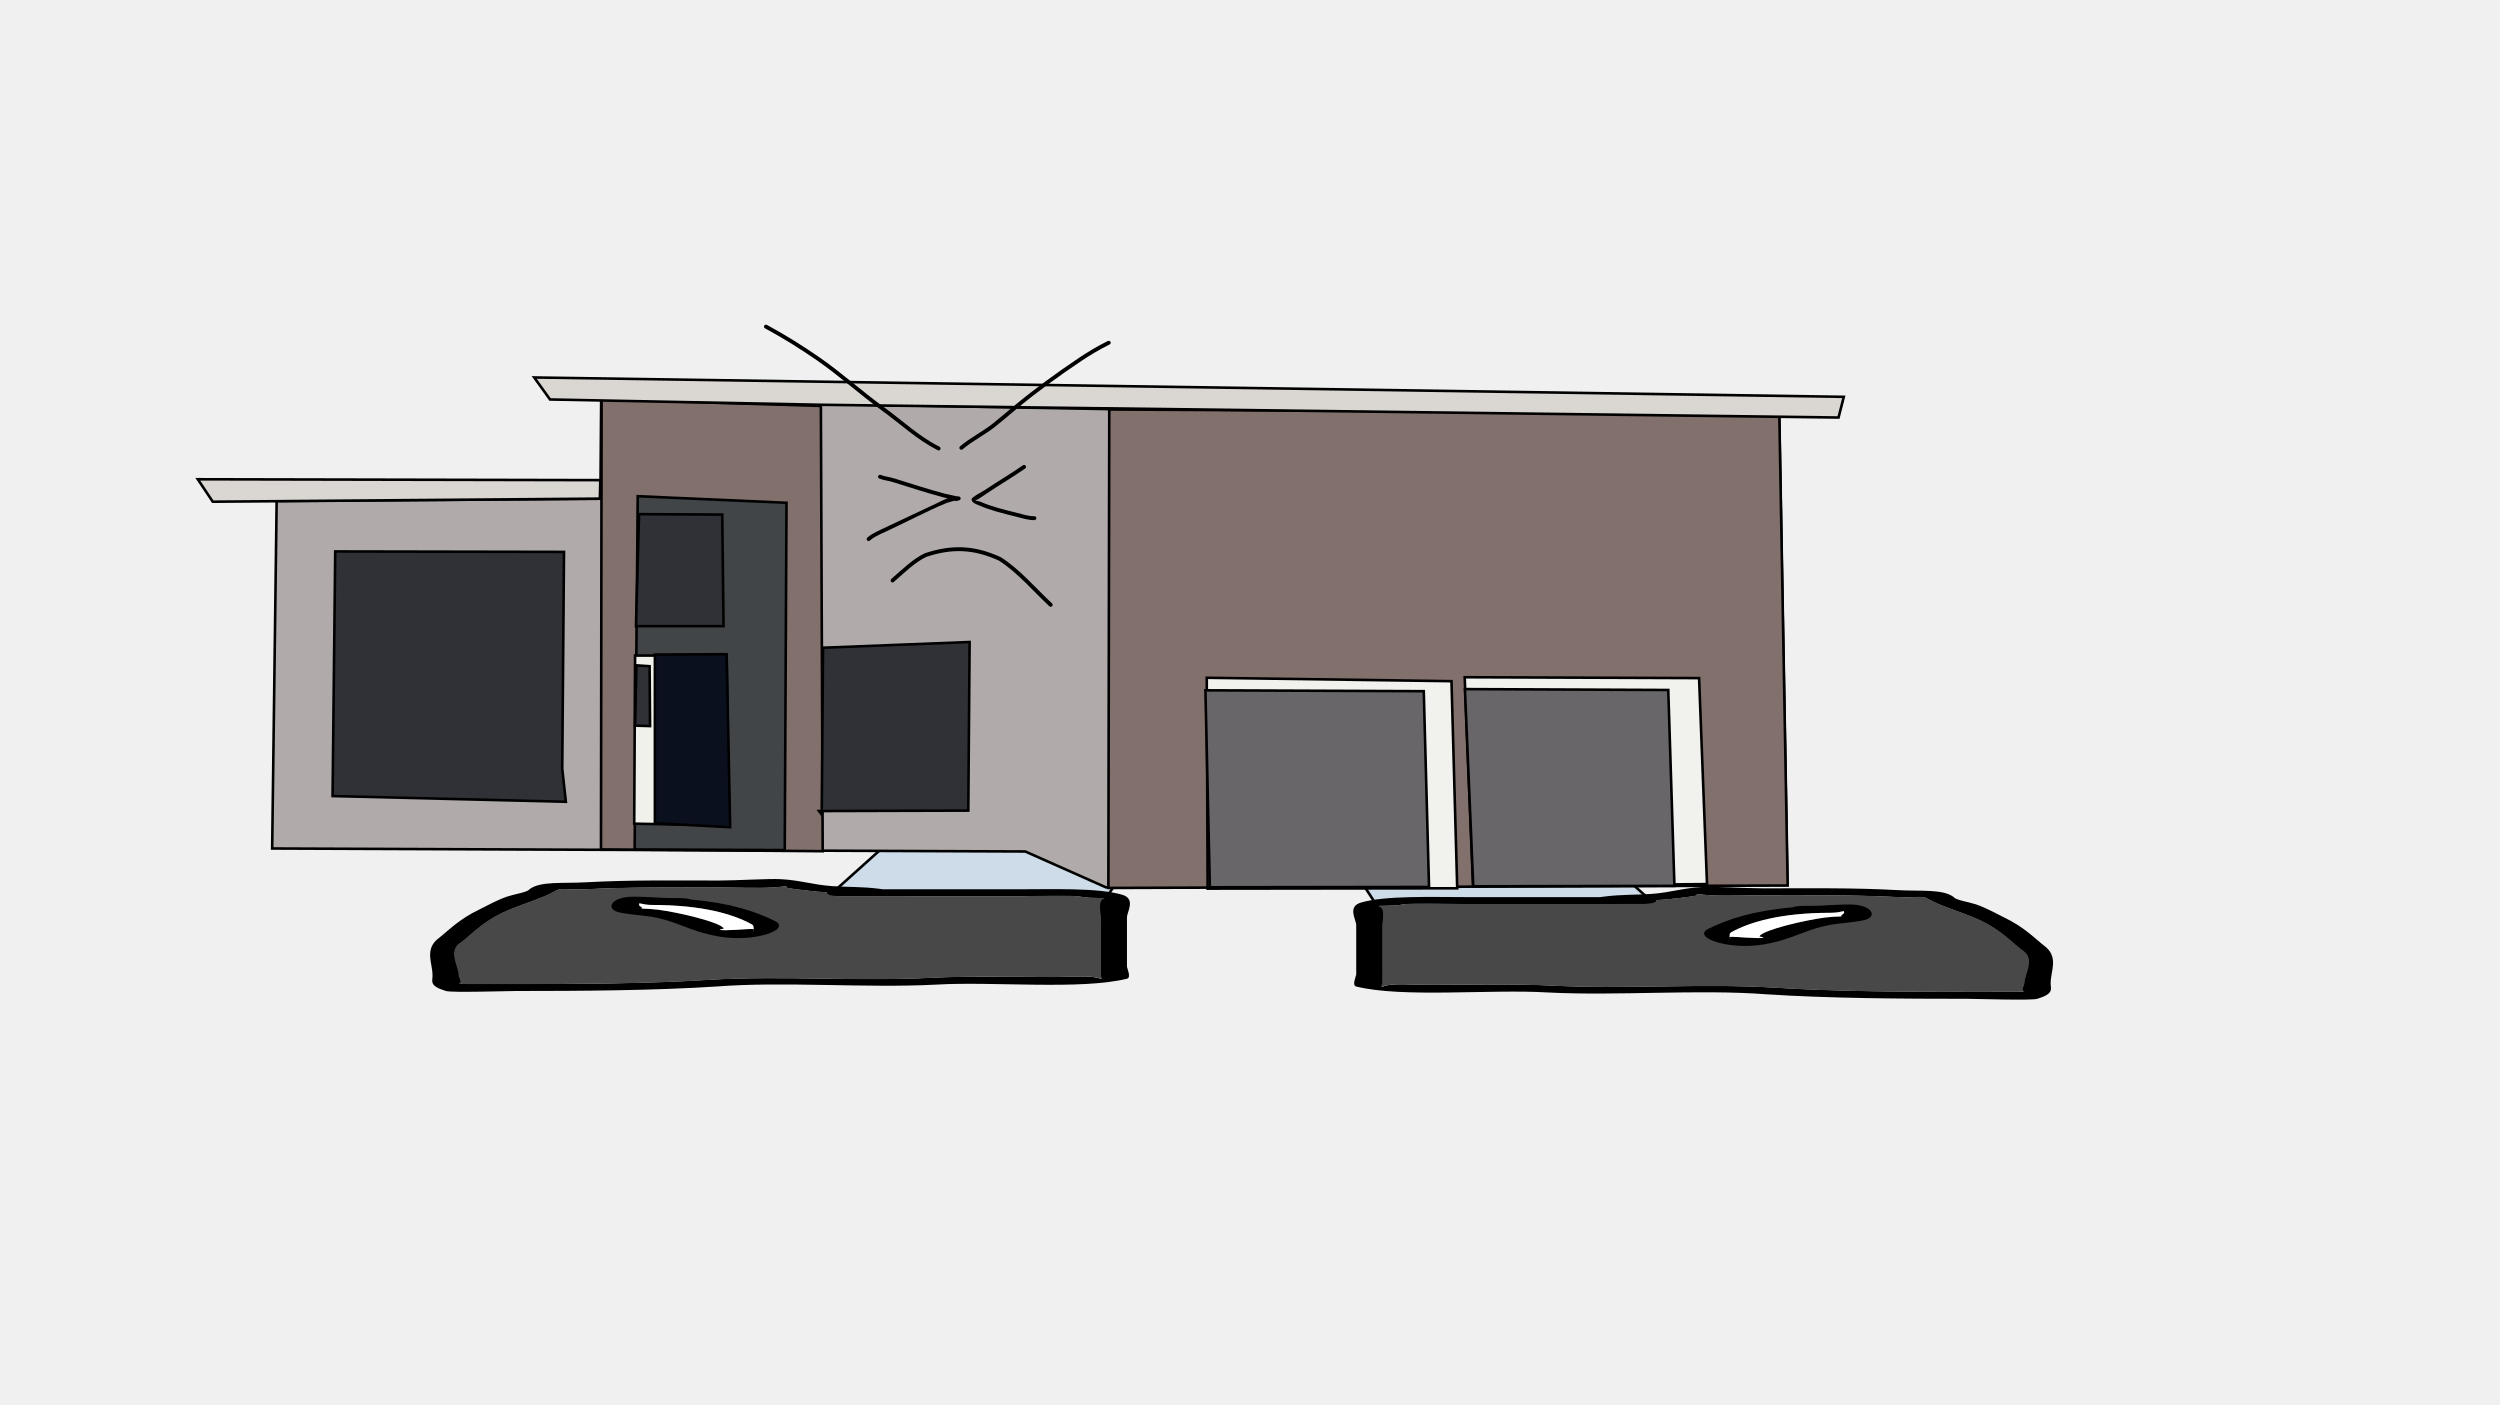
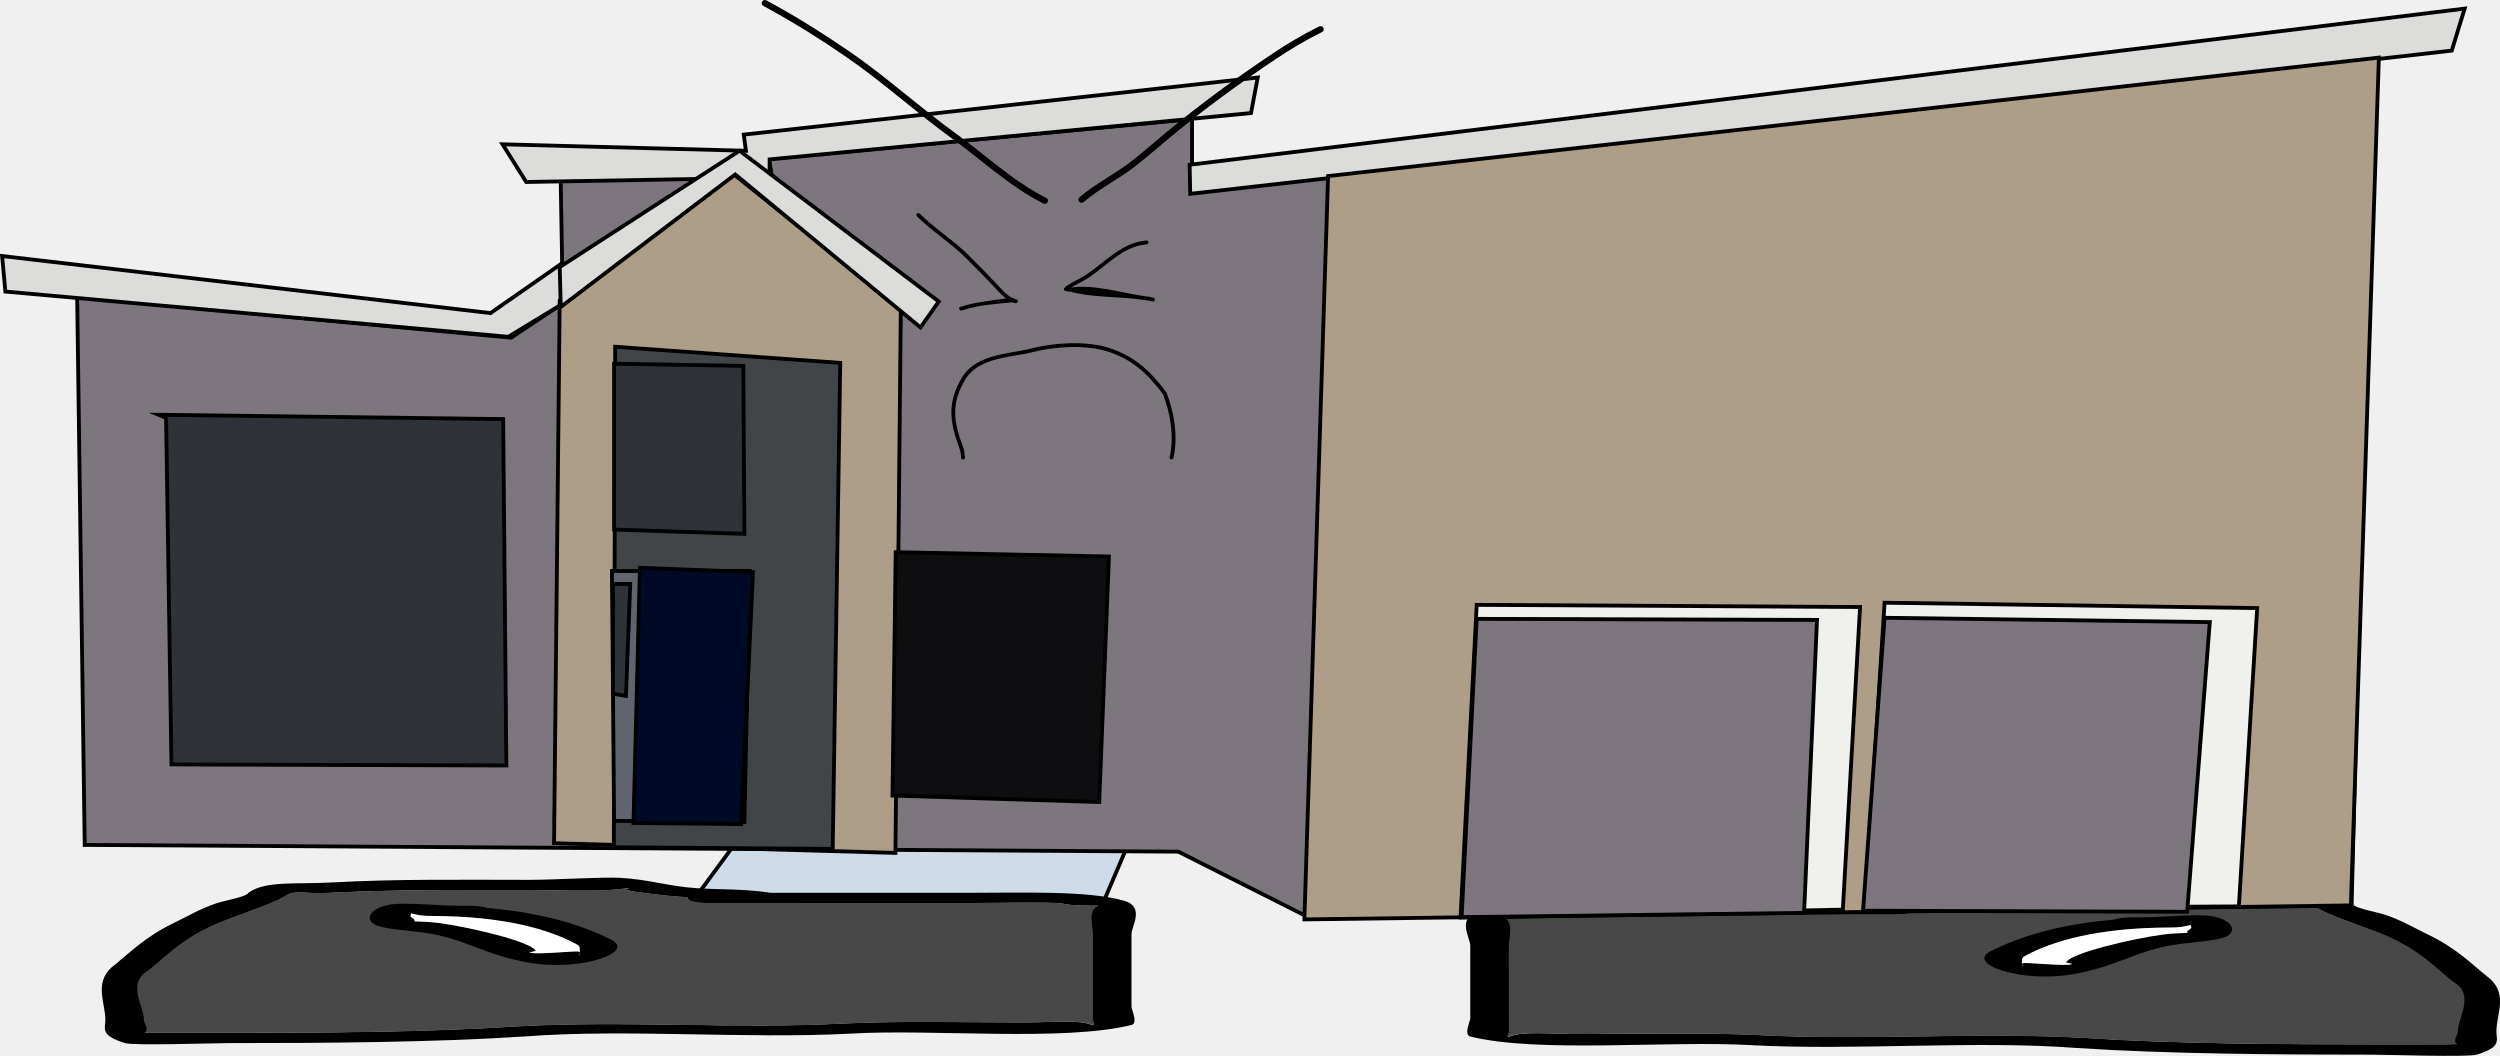
- <svg xmlns="http://www.w3.org/2000/svg" version="1.1" width="959.459" height="539.039" viewBox="0,0,959.459,539.039">
-   <g transform="translate(159.7297,89.51952)">
-     <g data-paper-data="{&quot;isPaintingLayer&quot;:true}" fill-rule="nonzero" stroke-linejoin="miter" stroke-miterlimit="10" stroke-dasharray="" stroke-dashoffset="0" style="mix-blend-mode: normal">
-       <path d="M-159.73,449.52v-539.039h959.459v539.039z" fill="none" stroke="#f00000" stroke-width="0" stroke-linecap="butt" />
-       <path d="M158.899,253.874l33.289,-29.892l93.013,-0.267l-19.582,30.159z" data-paper-data="{&quot;index&quot;:null}" fill="#cedce9" stroke="#000000" stroke-width="1" stroke-linecap="round" />
-       <path d="M367.931,256.874l-19.582,-30.159l93.013,0.267l33.289,29.892z" data-paper-data="{&quot;index&quot;:null}" fill="#cedce9" stroke="#000000" stroke-width="1" stroke-linecap="round" />
-       <path d="M483.498,255.307c-2.517,0.331 -4.992,0.52 -7.442,0.656c0.017,0.051 0.025,0.104 0.025,0.159c0,1.346 -5.125,1.346 -5.125,1.346c-22.636,0 -45.271,0 -67.907,0c-5.825,0 -20.318,-0.611 -24.615,0.194c-2.475,0.464 -4.246,0.418 -7.417,0.479c-0.358,0.007 -1.009,0.022 -1.584,0.031c3.066,0.575 1.584,5.888 1.584,7.373c0,6.282 0,12.563 0,18.845c0,1.122 0,2.243 0,3.365c0,0.449 -0.901,1.727 0,1.346c3.429,-1.45 10.122,-0.67 17.938,-0.673c15.406,-0.005 31.9,-0.438 47.031,0.29c27.631,1.451 57.338,-0.868 84.748,0.75c23.085,1.516 50.72,1.652 74.505,1.652c5.979,0 11.958,0 17.938,0c0.9,0 2.312,-0.032 3.775,-0.067c-1.471,-0.691 0.069,-2.36 0.069,-3.298c0,-3.505 4.473,-9.55 -1.018,-12.698c-4.852,-3.823 -7.922,-7.505 -15.837,-11.318c-5.84,-2.813 -14.932,-5.307 -19.764,-8.102c-2.343,-1.666 -4.44,-0.475 -12.069,-0.861c-16.881,-0.853 -33.812,-0.673 -51.251,-0.673c-6.357,0 -14.34,0.339 -20.5,0c-1.3,-0.072 -3.744,-0.338 -5.576,-0.555c3.35,0.68 -4.295,1.337 -7.507,1.759zM403.049,254.776c17.107,0 34.215,0 51.322,0c0.494,-0.065 0.987,-0.13 1.48,-0.194c6.5,-0.854 12.369,-0.627 17.938,-1.01c7.589,-0.521 12.129,-2.275 19.959,-2.692c4.498,-0.24 16.957,0.531 23.333,0.531c17.29,0 34.561,-0.26 51.251,0.673c9.376,0.524 17.299,-0.497 21.684,2.62c0.646,1.184 5.82,1.924 8.526,2.835c4.135,1.392 7.591,3.454 10.791,4.995c7.932,3.821 11.42,7.752 16.393,11.67c4.445,4.131 1.544,9.253 1.544,13.55c0,2.376 1.426,4.05 -5.125,6.057c-2.284,0.7 -23.388,0 -26.907,0c-24.533,0 -53.197,-0.171 -76.991,-1.733c-26.139,-2.007 -57.254,0.698 -84.272,-0.721c-21.772,-1.288 -55.379,2.143 -73.209,-2.257c-1.765,-0.436 0,-3.994 0,-4.711c0,-6.282 0,-12.563 0,-18.845c0,-2.1 -3.525,-7.114 1.822,-8.678c9.331,-2.729 26.795,-2.09 40.459,-2.09z" data-paper-data="{&quot;index&quot;:null}" fill="#000000" stroke="none" stroke-width="1" stroke-linecap="butt" />
-       <path d="M475.984,255.898c2.45,-0.136 4.955,-0.327 7.472,-0.658c3.213,-0.422 10.888,-1.08 7.538,-1.76c1.832,0.218 4.296,0.484 5.596,0.555c6.16,0.339 14.215,0.003 20.572,0.003c17.439,0 34.48,-0.161 51.36,0.692c7.629,0.385 9.742,-0.8 12.085,0.866c4.832,2.795 13.962,5.309 19.802,8.122c7.915,3.813 10.995,7.52 15.848,11.343c5.491,3.149 0.994,9.217 0.994,12.722c0,0.938 -1.55,2.613 -0.079,3.303c-1.462,0.035 -2.877,0.068 -3.777,0.068c-5.979,0 -11.969,0.004 -17.948,0.004c-23.785,0 -51.531,-0.113 -74.617,-1.629c-27.41,-1.617 -57.389,0.689 -85.019,-0.763c-15.131,-0.728 -31.672,-0.311 -47.078,-0.305c-7.815,0.003 -14.514,-0.78 -17.944,0.67c-0.901,0.381 -0.004,-0.899 -0.004,-1.348c0,-1.122 -0.009,-2.249 -0.009,-3.371c0,-6.282 -0.011,-12.601 -0.011,-18.882c0,-1.485 1.498,-6.811 -1.569,-7.386c0.575,-0.009 1.227,-0.024 1.585,-0.031c3.171,-0.061 4.946,-0.017 7.421,-0.481c4.296,-0.805 18.803,-0.201 24.628,-0.201c22.636,0 45.392,-0.027 68.028,-0.027c0,0 5.15,-0.002 5.15,-1.348c0,-0.055 -0.008,-0.108 -0.025,-0.159z" data-paper-data="{&quot;noHover&quot;:false,&quot;origItem&quot;:[&quot;Path&quot;,{&quot;applyMatrix&quot;:true,&quot;segments&quot;:[[[579.60736,595.76373],[0.95609,-0.20262],[0.00646,0.07548]],[[579.61718,596],[0,-0.08208],[0,2]],[[577.61718,598],[0,0],[-8.83333,0]],[[551.11718,598],[8.83333,0],[-2.27308,0]],[[541.51161,598.28885],[1.67648,-1.19621],[-0.96568,0.68904]],[[538.61718,599],[1.23739,-0.09027],[-0.13966,0.01019]],[[537.99901,599.04541],[0.22447,-0.0134],[1.19653,0.85421]],[[538.61718,610],[0,-2.20646],[0,9.33333]],[[538.61718,638],[0,-9.33333],[0,1.66667]],[[538.61718,643],[0,-1.66667],[0,0.66667]],[[538.61718,645],[-0.35177,0.56631],[1.33831,-2.15456]],[[545.61718,644],[-3.04994,0.00386],[6.01206,-0.00761]],[[563.97058,644.43107],[-5.90478,-1.08158],[10.78253,2.15651]],[[597.04254,645.54479],[-10.6965,-2.40266],[9.00888,2.25222]],[[626.11718,648],[-9.28168,0],[2.33333,0]],[[633.11718,648],[-2.33333,0],[0.35109,0]],[[634.59021,647.90091],[-0.5707,0.05184],[-0.57412,-1.02596]],[[634.61718,643],[0,1.39387],[0,-5.20707]],[[634.21982,624.13246],[2.14282,4.67827],[-1.8936,-5.6808]],[[628.03948,607.31672],[3.08887,5.66543],[-2.2791,-4.1802]],[[620.32688,595.27881],[1.8857,4.15235],[-0.91417,-2.47477]],[[615.61718,594],[2.9771,0.57275],[-6.58756,-1.26734]],[[595.61718,593],[6.8054,0],[-2.48058,0]],[[587.61718,593],[2.40395,0.50364],[-0.50743,-0.10631]],[[585.44122,592.1748],[0.71481,0.32365],[1.30749,1.01011]],[[582.51161,594.78885],[1.25365,-0.62682],[-0.98239,0.4912]]],&quot;closed&quot;:true}],&quot;index&quot;:null}" fill="#484848" stroke="none" stroke-width="1" stroke-linecap="butt" />
-       <path d="M547.832,260.833c0,-0.156 -0.071,-0.417 -0.139,-0.674c-0.264,0.104 -0.658,0.193 -1.164,0.269c-1.518,0.406 -3.822,0.406 -3.822,0.406c-19.521,0 -30.797,3.573 -37.698,7.332c-0.812,0.426 -0.74,0.94 -0.74,1.417c0,0.136 -0.049,0.351 -0.103,0.574c0.052,-0.072 0.18,-0.131 0.443,-0.169c1.159,-0.167 11.237,0.857 12.473,0.267c0.372,-0.177 -1.823,-0.21 -1.702,-0.41c1.489,-2.455 17.275,-6.169 25.035,-7.188c2.013,-0.264 4.278,-0.397 6.531,-0.458c-0.881,-0.36 0.886,-0.912 0.886,-1.366zM504.138,270.268c-0.116,0.479 -0.219,0.936 0.13,0.66c0.239,-0.188 -0.106,-0.453 -0.13,-0.66zM495.841,266.961c7.325,-3.627 17.067,-6.934 32.248,-8.235c1.426,-0.585 4.368,-0.585 4.368,-0.585h2.563c5.802,0 8.872,-0.531 15.105,-0.531c8.655,0 10.662,4.52 6.136,5.844c-2.856,0.835 -7.437,1.109 -11.261,1.612c-11.317,1.486 -15.516,5.757 -27.917,7.882c-13.143,2.252 -27.613,-2.639 -21.24,-5.986z" data-paper-data="{&quot;index&quot;:null}" fill="#000000" stroke="none" stroke-width="1" stroke-linecap="butt" />
-       <path d="M547.883,260.114c0.068,0.257 0.151,0.522 0.151,0.678c0,0.455 -1.746,1.015 -0.865,1.375c-2.252,0.061 -4.531,0.188 -6.544,0.453c-7.76,1.019 -23.623,4.714 -25.111,7.169c-0.121,0.2 1.83,0.351 1.458,0.528c-1.237,0.589 -11.401,-0.452 -12.56,-0.285c-0.262,0.038 -0.39,0.097 -0.442,0.169c0.054,-0.223 0.094,-0.442 0.094,-0.577c0,-0.477 -0.094,-1 0.718,-1.426c6.901,-3.759 18.583,-7.411 38.105,-7.411c0,0 2.314,0.003 3.833,-0.403c0.506,-0.076 0.9,-0.164 1.164,-0.269z" data-paper-data="{&quot;noHover&quot;:false,&quot;origItem&quot;:[&quot;Path&quot;,{&quot;applyMatrix&quot;:true,&quot;segments&quot;:[[[607.563,601.99816],[0.02649,0.38155],[-0.10299,0.15484]],[[607.10872,602.39727],[0.1976,-0.11227],[-0.59254,0.60273]],[[605.61718,603],[0,0],[-7.618,0]],[[590.90604,613.89443],[2.69308,-5.58508],[-0.31682,0.63364]],[[590.61718,616],[0,-0.70843],[0,0.20156]],[[590.57685,616.85325],[0.02106,-0.33136],[0.02013,-0.10671]],[[590.74964,616.60263],[-0.10238,0.05628],[0.45234,-0.24865]],[[595.61718,617],[-0.48256,0.87548],[0.14503,-0.26312]],[[594.95308,616.3906],[-0.04725,0.29671],[0.58086,-3.64773]],[[604.72276,605.71115],[-3.02833,1.51416],[0.78545,-0.39273]],[[607.27135,605.03032],[-0.87898,0.0905],[-0.34365,-0.53523]],[[607.61718,603],[0,0.6759],[0,-0.23192]]],&quot;closed&quot;:true}],&quot;index&quot;:null}" fill="#ffffff" stroke="none" stroke-width="1" stroke-linecap="butt" />
-       <g stroke="none" stroke-width="1" stroke-linecap="butt">
-         <path d="M150.051,252.307c-3.212,-0.422 -10.858,-1.08 -7.507,-1.759c-1.832,0.218 -4.276,0.484 -5.576,0.555c-6.16,0.339 -14.144,0 -20.5,0c-17.439,0 -34.37,-0.18 -51.251,0.673c-7.629,0.385 -9.726,-0.805 -12.069,0.861c-4.832,2.795 -13.924,5.289 -19.764,8.102c-7.915,3.813 -10.985,7.494 -15.837,11.318c-5.491,3.149 -1.018,9.194 -1.018,12.698c0,0.938 1.54,2.608 0.069,3.298c1.462,0.035 2.875,0.067 3.775,0.067c5.979,0 11.958,0 17.938,0c23.785,0 51.419,-0.137 74.505,-1.652c27.41,-1.617 57.117,0.702 84.748,-0.75c15.131,-0.728 31.625,-0.295 47.031,-0.29c7.816,0.003 14.508,-0.777 17.938,0.673c0.901,0.381 0,-0.897 0,-1.346c0,-1.122 0,-2.243 0,-3.365c0,-6.282 0,-12.563 0,-18.845c0,-1.485 -1.482,-6.798 1.584,-7.373c-0.575,-0.009 -1.226,-0.024 -1.584,-0.031c-3.171,-0.061 -4.942,-0.015 -7.417,-0.479c-4.296,-0.805 -18.79,-0.194 -24.615,-0.194c-22.636,0 -45.271,0 -67.907,0c0,0 -5.125,0 -5.125,-1.346c0,-0.055 0.009,-0.108 0.025,-0.159c-2.45,-0.136 -4.925,-0.326 -7.442,-0.656zM230.5,251.776c13.664,0 31.128,-0.639 40.459,2.09c5.347,1.564 1.822,6.578 1.822,8.678c0,6.282 0,12.563 0,18.845c0,0.717 1.765,4.276 0,4.711c-17.83,4.4 -51.436,0.969 -73.209,2.257c-27.018,1.419 -58.133,-1.285 -84.272,0.721c-23.793,1.562 -52.458,1.733 -76.991,1.733c-3.519,0 -24.622,0.7 -26.907,0c-6.551,-2.007 -5.125,-3.682 -5.125,-6.057c0,-4.297 -2.9,-9.419 1.544,-13.55c4.973,-3.919 8.461,-7.849 16.393,-11.67c3.2,-1.541 6.656,-3.603 10.791,-4.995c2.706,-0.911 7.879,-1.651 8.526,-2.835c4.385,-3.117 12.308,-2.096 21.684,-2.62c16.69,-0.933 33.961,-0.673 51.251,-0.673c6.376,0 18.835,-0.771 23.333,-0.531c7.83,0.417 12.37,2.171 19.959,2.692c5.569,0.382 11.438,0.156 17.938,1.01c0.493,0.065 0.987,0.13 1.48,0.194c17.107,0 34.215,0 51.322,0z" data-paper-data="{&quot;index&quot;:null}" fill="#000000" />
-         <path d="M157.565,252.898c-0.017,0.051 -0.025,0.104 -0.025,0.159c0,1.346 5.15,1.348 5.15,1.348c22.636,0 45.392,0.027 68.028,0.027c5.825,0 20.332,-0.604 24.628,0.201c2.475,0.464 4.25,0.42 7.421,0.481c0.358,0.007 1.009,0.022 1.585,0.031c-3.066,0.575 -1.569,5.901 -1.569,7.386c0,6.282 -0.011,12.601 -0.011,18.882c0,1.122 -0.009,2.249 -0.009,3.371c0,0.449 0.898,1.729 -0.004,1.348c-3.429,-1.45 -10.128,-0.668 -17.944,-0.67c-15.406,-0.005 -31.947,-0.422 -47.078,0.305c-27.631,1.451 -57.609,-0.854 -85.019,0.763c-23.085,1.516 -50.832,1.629 -74.617,1.629c-5.979,0 -11.969,-0.004 -17.948,-0.004c-0.9,0 -2.314,-0.033 -3.777,-0.068c1.471,-0.691 -0.079,-2.365 -0.079,-3.303c0,-3.505 -4.497,-9.573 0.994,-12.722c4.852,-3.823 7.932,-7.53 15.848,-11.343c5.84,-2.813 14.97,-5.327 19.802,-8.122c2.343,-1.666 4.456,-0.48 12.085,-0.866c16.881,-0.853 33.921,-0.692 51.36,-0.692c6.357,0 14.411,0.336 20.572,-0.003c1.3,-0.072 3.764,-0.338 5.596,-0.555c-3.351,0.68 4.325,1.338 7.538,1.76c2.517,0.331 5.022,0.522 7.472,0.658z" data-paper-data="{&quot;noHover&quot;:false,&quot;origItem&quot;:[&quot;Path&quot;,{&quot;applyMatrix&quot;:true,&quot;segments&quot;:[[[579.60736,595.76373],[0.95609,-0.20262],[0.00646,0.07548]],[[579.61718,596],[0,-0.08208],[0,2]],[[577.61718,598],[0,0],[-8.83333,0]],[[551.11718,598],[8.83333,0],[-2.27308,0]],[[541.51161,598.28885],[1.67648,-1.19621],[-0.96568,0.68904]],[[538.61718,599],[1.23739,-0.09027],[-0.13966,0.01019]],[[537.99901,599.04541],[0.22447,-0.0134],[1.19653,0.85421]],[[538.61718,610],[0,-2.20646],[0,9.33333]],[[538.61718,638],[0,-9.33333],[0,1.66667]],[[538.61718,643],[0,-1.66667],[0,0.66667]],[[538.61718,645],[-0.35177,0.56631],[1.33831,-2.15456]],[[545.61718,644],[-3.04994,0.00386],[6.01206,-0.00761]],[[563.97058,644.43107],[-5.90478,-1.08158],[10.78253,2.15651]],[[597.04254,645.54479],[-10.6965,-2.40266],[9.00888,2.25222]],[[626.11718,648],[-9.28168,0],[2.33333,0]],[[633.11718,648],[-2.33333,0],[0.35109,0]],[[634.59021,647.90091],[-0.5707,0.05184],[-0.57412,-1.02596]],[[634.61718,643],[0,1.39387],[0,-5.20707]],[[634.21982,624.13246],[2.14282,4.67827],[-1.8936,-5.6808]],[[628.03948,607.31672],[3.08887,5.66543],[-2.2791,-4.1802]],[[620.32688,595.27881],[1.8857,4.15235],[-0.91417,-2.47477]],[[615.61718,594],[2.9771,0.57275],[-6.58756,-1.26734]],[[595.61718,593],[6.8054,0],[-2.48058,0]],[[587.61718,593],[2.40395,0.50364],[-0.50743,-0.10631]],[[585.44122,592.1748],[0.71481,0.32365],[1.30749,1.01011]],[[582.51161,594.78885],[1.25365,-0.62682],[-0.98239,0.4912]]],&quot;closed&quot;:true}],&quot;index&quot;:null}" fill="#484848" />
-         <path d="M85.718,257.833c0,0.455 1.767,1.006 0.886,1.366c2.252,0.061 4.518,0.194 6.531,0.458c7.76,1.019 23.547,4.733 25.035,7.188c0.121,0.2 -2.073,0.233 -1.702,0.41c1.237,0.589 11.314,-0.435 12.473,-0.267c0.262,0.038 0.391,0.097 0.443,0.169c-0.054,-0.223 -0.103,-0.439 -0.103,-0.574c0,-0.477 0.072,-0.991 -0.74,-1.417c-6.901,-3.759 -18.176,-7.332 -37.698,-7.332c0,0 -2.304,0 -3.822,-0.406c-0.506,-0.076 -0.9,-0.164 -1.164,-0.269c-0.068,0.257 -0.139,0.518 -0.139,0.674zM129.281,267.928c0.35,0.276 0.247,-0.182 0.13,-0.66c-0.024,0.208 -0.369,0.472 -0.13,0.66zM137.708,263.961c6.373,3.347 -8.097,8.238 -21.24,5.986c-12.401,-2.125 -16.6,-6.396 -27.917,-7.882c-3.823,-0.502 -8.405,-0.776 -11.261,-1.612c-4.526,-1.324 -2.52,-5.844 6.136,-5.844c6.233,0 9.302,0.531 15.105,0.531h2.563c0,0 2.942,0 4.368,0.585c15.181,1.302 24.923,4.608 32.248,8.235z" data-paper-data="{&quot;index&quot;:null}" fill="#000000" />
-         <path d="M85.666,257.114c0.264,0.104 0.658,0.193 1.164,0.269c1.518,0.406 3.833,0.403 3.833,0.403c19.521,0 31.204,3.652 38.105,7.411c0.812,0.426 0.718,0.95 0.718,1.426c0,0.136 0.04,0.354 0.094,0.577c-0.052,-0.072 -0.179,-0.131 -0.442,-0.169c-1.159,-0.167 -11.324,0.874 -12.56,0.285c-0.372,-0.177 1.579,-0.329 1.458,-0.528c-1.488,-2.455 -17.351,-6.15 -25.111,-7.169c-2.013,-0.264 -4.291,-0.392 -6.544,-0.453c0.881,-0.36 -0.865,-0.92 -0.865,-1.375c0,-0.156 0.083,-0.421 0.151,-0.678z" data-paper-data="{&quot;noHover&quot;:false,&quot;origItem&quot;:[&quot;Path&quot;,{&quot;applyMatrix&quot;:true,&quot;segments&quot;:[[[607.563,601.99816],[0.02649,0.38155],[-0.10299,0.15484]],[[607.10872,602.39727],[0.1976,-0.11227],[-0.59254,0.60273]],[[605.61718,603],[0,0],[-7.618,0]],[[590.90604,613.89443],[2.69308,-5.58508],[-0.31682,0.63364]],[[590.61718,616],[0,-0.70843],[0,0.20156]],[[590.57685,616.85325],[0.02106,-0.33136],[0.02013,-0.10671]],[[590.74964,616.60263],[-0.10238,0.05628],[0.45234,-0.24865]],[[595.61718,617],[-0.48256,0.87548],[0.14503,-0.26312]],[[594.95308,616.3906],[-0.04725,0.29671],[0.58086,-3.64773]],[[604.72276,605.71115],[-3.02833,1.51416],[0.78545,-0.39273]],[[607.27135,605.03032],[-0.87898,0.0905],[-0.34365,-0.53523]],[[607.61718,603],[0,0.6759],[0,-0.23192]]],&quot;closed&quot;:true}],&quot;index&quot;:null}" fill="#ffffff" />
-       </g>
+ <svg xmlns="http://www.w3.org/2000/svg" version="1.1" width="649.282" height="274.22" viewBox="0,0,649.282,274.22">
+   <g transform="translate(27.5435,-87.75573)">
+     <g stroke-miterlimit="10">
+       <path d="M152.437,321.727l33.289,-45.346l93.013,-0.405l-19.582,45.751z" fill="#cedce9" stroke="#000000" stroke-width="1" stroke-linecap="round" />
+       <path d="M143.59,320.16c-3.212,-0.422 -10.858,-1.08 -7.507,-1.759c-1.832,0.218 -4.276,0.484 -5.576,0.555c-6.16,0.339 -14.144,0 -20.5,0c-17.439,0 -34.37,-0.18 -51.251,0.673c-7.629,0.385 -9.726,-0.805 -12.069,0.861c-4.832,2.795 -13.924,5.289 -19.764,8.102c-7.915,3.813 -10.985,7.494 -15.837,11.318c-5.491,3.149 -1.018,9.194 -1.018,12.698c0,0.938 1.54,2.608 0.069,3.298c1.462,0.035 2.875,0.067 3.775,0.067c5.979,0 11.958,0 17.938,0c23.785,0 51.419,-0.137 74.505,-1.652c27.41,-1.617 57.117,0.702 84.748,-0.75c15.131,-0.728 31.625,-0.295 47.031,-0.29c7.816,0.003 14.508,-0.777 17.938,0.673c0.901,0.381 0,-0.897 0,-1.346c0,-1.122 0,-2.243 0,-3.365c0,-6.282 0,-12.563 0,-18.845c0,-1.485 -1.482,-6.798 1.584,-7.373c-0.575,-0.009 -1.226,-0.024 -1.584,-0.031c-3.171,-0.061 -4.942,-0.015 -7.417,-0.479c-4.296,-0.805 -18.79,-0.194 -24.615,-0.194c-22.636,0 -45.271,0 -67.907,0c0,0 -5.125,0 -5.125,-1.346c0,-0.055 0.009,-0.108 0.025,-0.159c-2.45,-0.136 -4.925,-0.326 -7.442,-0.656zM224.039,319.629c13.664,0 31.128,-0.639 40.459,2.09c5.347,1.564 1.822,6.578 1.822,8.678c0,6.282 0,12.563 0,18.845c0,0.717 1.765,4.276 0,4.711c-17.83,4.4 -51.436,0.969 -73.209,2.257c-27.018,1.419 -58.133,-1.285 -84.272,0.721c-23.793,1.562 -52.458,1.733 -76.991,1.733c-3.519,0 -24.622,0.7 -26.907,0c-6.551,-2.007 -5.125,-3.682 -5.125,-6.057c0,-4.297 -2.9,-9.419 1.544,-13.55c4.973,-3.919 8.461,-7.849 16.393,-11.67c3.2,-1.541 6.656,-3.603 10.791,-4.995c2.706,-0.911 7.879,-1.651 8.526,-2.835c4.385,-3.117 12.308,-2.096 21.684,-2.62c16.69,-0.933 33.961,-0.673 51.251,-0.673c6.376,0 18.835,-0.771 23.333,-0.531c7.83,0.417 12.37,2.171 19.959,2.692c5.569,0.382 11.438,0.156 17.938,1.01c0.493,0.065 0.987,0.13 1.48,0.194c17.107,0 34.215,0 51.322,0z" fill="#000000" stroke="none" stroke-width="1" stroke-linecap="butt" />
+       <path d="M151.103,320.751c-0.017,0.051 -0.025,0.104 -0.025,0.159c0,1.346 5.15,1.348 5.15,1.348c22.636,0 45.392,0.027 68.028,0.027c5.825,0 20.332,-0.604 24.628,0.201c2.475,0.464 4.25,0.42 7.421,0.481c0.358,0.007 1.009,0.022 1.585,0.031c-3.066,0.575 -1.569,5.901 -1.569,7.386c0,6.282 -0.011,12.601 -0.011,18.882c0,1.122 -0.009,2.249 -0.009,3.371c0,0.449 0.898,1.729 -0.004,1.348c-3.429,-1.45 -10.128,-0.668 -17.944,-0.67c-15.406,-0.005 -31.947,-0.422 -47.078,0.305c-27.631,1.451 -57.609,-0.854 -85.019,0.763c-23.085,1.516 -50.832,1.629 -74.617,1.629c-5.979,0 -11.969,-0.004 -17.948,-0.004c-0.9,0 -2.314,-0.033 -3.777,-0.068c1.471,-0.691 -0.079,-2.365 -0.079,-3.303c0,-3.505 -4.497,-9.573 0.994,-12.722c4.852,-3.823 7.932,-7.53 15.848,-11.343c5.84,-2.813 14.97,-5.327 19.802,-8.122c2.343,-1.666 4.456,-0.48 12.085,-0.866c16.881,-0.853 33.921,-0.692 51.36,-0.692c6.357,0 14.411,0.336 20.572,-0.003c1.3,-0.072 3.764,-0.338 5.596,-0.555c-3.351,0.68 4.325,1.338 7.538,1.76c2.517,0.331 5.022,0.522 7.472,0.658z" fill="#484848" stroke="none" stroke-width="1" stroke-linecap="butt" />
+       <path d="M79.256,325.686c0,0.455 1.767,1.006 0.886,1.366c2.252,0.061 4.518,0.194 6.531,0.458c7.76,1.019 23.547,4.733 25.035,7.188c0.121,0.2 -2.073,0.233 -1.702,0.41c1.237,0.589 11.314,-0.435 12.473,-0.267c0.262,0.038 0.391,0.097 0.443,0.169c-0.054,-0.223 -0.103,-0.439 -0.103,-0.574c0,-0.477 0.072,-0.991 -0.74,-1.417c-6.901,-3.759 -18.176,-7.332 -37.698,-7.332c0,0 -2.304,0 -3.822,-0.406c-0.506,-0.076 -0.9,-0.164 -1.164,-0.269c-0.068,0.257 -0.139,0.518 -0.139,0.674zM122.819,335.782c0.35,0.276 0.247,-0.182 0.13,-0.66c-0.024,0.208 -0.369,0.472 -0.13,0.66zM131.247,331.814c6.373,3.347 -8.097,8.238 -21.24,5.986c-12.401,-2.125 -16.6,-6.396 -27.917,-7.882c-3.823,-0.502 -8.405,-0.776 -11.261,-1.612c-4.526,-1.324 -2.52,-5.844 6.136,-5.844c6.233,0 9.302,0.531 15.105,0.531h2.563c0,0 2.942,0 4.368,0.585c15.181,1.302 24.923,4.608 32.248,8.235z" fill="#000000" stroke="none" stroke-width="1" stroke-linecap="butt" />
+       <path d="M79.205,324.967c0.264,0.104 0.658,0.193 1.164,0.269c1.518,0.406 3.833,0.403 3.833,0.403c19.521,0 31.204,3.652 38.105,7.411c0.812,0.426 0.718,0.95 0.718,1.426c0,0.136 0.04,0.354 0.094,0.577c-0.052,-0.072 -0.179,-0.131 -0.442,-0.169c-1.159,-0.167 -11.324,0.874 -12.56,0.285c-0.372,-0.177 1.579,-0.329 1.458,-0.528c-1.488,-2.455 -17.351,-6.15 -25.111,-7.169c-2.013,-0.264 -4.291,-0.392 -6.544,-0.453c0.881,-0.36 -0.865,-0.92 -0.865,-1.375c0,-0.156 0.083,-0.421 0.151,-0.678z" fill="#ffffff" stroke="none" stroke-width="1" stroke-linecap="butt" />
+       <path d="M361.47,324.727l-19.582,-30.159l93.013,0.267l33.289,29.892z" fill="#cedce9" stroke="#000000" stroke-width="1" stroke-linecap="round" />
+       <path d="M477.037,323.16c-2.517,0.331 -4.992,0.52 -7.442,0.656c0.017,0.051 0.025,0.104 0.025,0.159c0,1.346 -5.125,1.346 -5.125,1.346c-22.636,0 -45.271,0 -67.907,0c-5.825,0 -20.318,-0.611 -24.615,0.194c-2.475,0.464 -4.246,0.418 -7.417,0.479c-0.358,0.007 -1.009,0.022 -1.584,0.031c3.066,0.575 1.584,5.888 1.584,7.373c0,6.282 0,12.563 0,18.845c0,1.122 0,2.243 0,3.365c0,0.449 -0.901,1.727 0,1.346c3.429,-1.45 10.122,-0.67 17.938,-0.673c15.406,-0.005 31.9,-0.438 47.031,0.29c27.631,1.451 57.338,-0.868 84.748,0.75c23.085,1.516 50.72,1.652 74.505,1.652c5.979,0 11.958,0 17.938,0c0.9,0 2.312,-0.032 3.775,-0.067c-1.471,-0.691 0.069,-2.36 0.069,-3.298c0,-3.505 4.473,-9.55 -1.018,-12.698c-4.852,-3.823 -7.922,-7.505 -15.837,-11.318c-5.84,-2.813 -14.932,-5.307 -19.764,-8.102c-2.343,-1.666 -4.44,-0.475 -12.069,-0.861c-16.881,-0.853 -33.812,-0.673 -51.251,-0.673c-6.357,0 -14.34,0.339 -20.5,0c-1.3,-0.072 -3.744,-0.338 -5.576,-0.555c3.35,0.68 -4.295,1.337 -7.507,1.759zM396.588,322.629c17.107,0 34.215,0 51.322,0c0.494,-0.065 0.987,-0.13 1.48,-0.194c6.5,-0.854 12.369,-0.627 17.938,-1.01c7.589,-0.521 12.129,-2.275 19.959,-2.692c4.498,-0.24 16.957,0.531 23.333,0.531c17.29,0 34.561,-0.26 51.251,0.673c9.376,0.524 17.299,-0.497 21.684,2.62c0.646,1.184 5.82,1.924 8.526,2.835c4.135,1.392 7.591,3.454 10.791,4.995c7.932,3.821 11.42,7.752 16.393,11.67c4.445,4.131 1.544,9.253 1.544,13.55c0,2.376 1.426,4.05 -5.125,6.057c-2.284,0.7 -23.388,0 -26.907,0c-24.533,0 -53.197,-0.171 -76.991,-1.733c-26.139,-2.007 -57.254,0.698 -84.272,-0.721c-21.772,-1.288 -55.379,2.143 -73.209,-2.257c-1.765,-0.436 0,-3.994 0,-4.711c0,-6.282 0,-12.563 0,-18.845c0,-2.1 -3.525,-7.114 1.822,-8.678c9.331,-2.729 26.795,-2.09 40.459,-2.09z" fill="#000000" stroke="none" stroke-width="1" stroke-linecap="butt" />
+       <path d="M469.523,323.751c2.45,-0.136 4.955,-0.327 7.472,-0.658c3.213,-0.422 10.888,-1.08 7.538,-1.76c1.832,0.218 4.296,0.484 5.596,0.555c6.16,0.339 14.215,0.003 20.572,0.003c17.439,0 34.48,-0.161 51.36,0.692c7.629,0.385 9.742,-0.8 12.085,0.866c4.832,2.795 13.962,5.309 19.802,8.122c7.915,3.813 10.995,7.52 15.848,11.343c5.491,3.149 0.994,9.217 0.994,12.722c0,0.938 -1.55,2.613 -0.079,3.303c-1.462,0.035 -2.877,0.068 -3.777,0.068c-5.979,0 -11.969,0.004 -17.948,0.004c-23.785,0 -51.531,-0.113 -74.617,-1.629c-27.41,-1.617 -57.389,0.689 -85.019,-0.763c-15.131,-0.728 -31.672,-0.311 -47.078,-0.305c-7.815,0.003 -14.514,-0.78 -17.944,0.67c-0.901,0.381 -0.004,-0.899 -0.004,-1.348c0,-1.122 -0.009,-2.249 -0.009,-3.371c0,-6.282 -0.011,-12.601 -0.011,-18.882c0,-1.485 1.498,-6.811 -1.569,-7.386c0.575,-0.009 1.227,-0.024 1.585,-0.031c3.171,-0.061 4.946,-0.017 7.421,-0.481c4.296,-0.805 18.803,-0.201 24.628,-0.201c22.636,0 45.392,-0.027 68.028,-0.027c0,0 5.15,-0.002 5.15,-1.348c0,-0.055 -0.008,-0.108 -0.025,-0.159z" fill="#484848" stroke="none" stroke-width="1" stroke-linecap="butt" />
+       <path d="M541.371,328.686c0,-0.156 -0.071,-0.417 -0.139,-0.674c-0.264,0.104 -0.658,0.193 -1.164,0.269c-1.518,0.406 -3.822,0.406 -3.822,0.406c-19.521,0 -30.797,3.573 -37.698,7.332c-0.812,0.426 -0.74,0.94 -0.74,1.417c0,0.136 -0.049,0.351 -0.103,0.574c0.052,-0.072 0.18,-0.131 0.443,-0.169c1.159,-0.167 11.237,0.857 12.473,0.267c0.372,-0.177 -1.823,-0.21 -1.702,-0.41c1.489,-2.455 17.275,-6.169 25.035,-7.188c2.013,-0.264 4.278,-0.397 6.531,-0.458c-0.881,-0.36 0.886,-0.912 0.886,-1.366zM497.677,338.121c-0.116,0.479 -0.219,0.936 0.13,0.66c0.239,-0.188 -0.106,-0.453 -0.13,-0.66zM489.38,334.814c7.325,-3.627 17.067,-6.934 32.248,-8.235c1.426,-0.585 4.368,-0.585 4.368,-0.585h2.563c5.802,0 8.872,-0.531 15.105,-0.531c8.655,0 10.662,4.52 6.136,5.844c-2.856,0.835 -7.437,1.109 -11.261,1.612c-11.317,1.486 -15.516,5.757 -27.917,7.882c-13.143,2.252 -27.613,-2.639 -21.24,-5.986z" fill="#000000" stroke="none" stroke-width="1" stroke-linecap="butt" />
+       <path d="M541.422,327.967c0.068,0.257 0.151,0.522 0.151,0.678c0,0.455 -1.746,1.015 -0.865,1.375c-2.252,0.061 -4.531,0.188 -6.544,0.453c-7.76,1.019 -23.623,4.714 -25.111,7.169c-0.121,0.2 1.83,0.351 1.458,0.528c-1.237,0.589 -11.401,-0.452 -12.56,-0.285c-0.262,0.038 -0.39,0.097 -0.442,0.169c0.054,-0.223 0.094,-0.442 0.094,-0.577c0,-0.477 -0.094,-1 0.718,-1.426c6.901,-3.759 18.583,-7.411 38.105,-7.411c0,0 2.314,0.003 3.833,-0.403c0.506,-0.076 0.9,-0.164 1.164,-0.269z" fill="#ffffff" stroke="none" stroke-width="1" stroke-linecap="butt" />
      <g>
-         <g stroke="#000000" stroke-width="1" stroke-linecap="round">
-           <path d="M-55.277,236.118l1.721,-133.358l124.253,-0.86l0.287,-37.857l259.26,4.589l192.868,1.434l3.155,179.245l-261.554,1.721l-30.974,-13.766z" fill="#b0aaaa" />
-           <path d="M70.919,236.458l0.234,-172.75l84.154,2.571l0.701,170.88z" fill="#82706c" />
-           <path d="M83.837,236.48l1.183,-135.566l57.098,2.534l-0.676,133.285z" fill="#414548" />
-           <path d="M119.987,227.274l-36.32,-0.676l0.338,-64.531h35.137z" fill="#f0f1ea" />
-           <path d="M119.143,161.56l1.351,66.389l-28.887,-1.52v-64.742z" fill="#0b101f" />
-           <path d="M84.512,165.826l5.068,0.338l0.169,22.974l-5.744,-0.169z" fill="#2f3137" />
-           <path d="M85.526,107.799l31.928,0.169l0.507,42.824h-33.617z" fill="#2f3137" />
-           <path d="M57.441,218.194l-89.532,-2.196l1.014,-93.882l87.801,0.169l-0.676,83.282z" fill="#2f3137" />
-           <path d="M155.632,223.093l0.507,-64.024l56.253,-2.196l-0.507,64.7l-57.267,0.169z" fill="#2f3137" />
-           <path d="M265.647,251.262l0.338,-183.626l257.153,1.351l3.21,181.346z" fill="#82706c" />
-           <path d="M303.74,251.515l-0.338,-80.917l93.925,1.309l2.196,79.481z" fill="#f1f2ee" />
-           <path d="M304.585,251.008l-1.689,-75.596l83.789,0.338l2.027,75.131z" fill="#686669" />
-           <path d="M405.605,250.502l-3.21,-80.115l89.955,0.338l3.041,79.059z" fill="#f1f2ee" />
-           <path d="M405.689,250.628l-3.21,-75.68l78.045,0.338l2.365,75.174z" fill="#686669" />
-           <path d="M70.491,101.844l-148.565,1.183l-5.744,-8.615l154.486,0.338z" fill="#dad6d1" />
-           <path d="M154.921,65.82l-103.554,-2.027l-6.081,-8.446l502.607,7.433l-2.027,7.94z" fill="#dad6d1" />
-         </g>
-         <path d="M133.577,35.479c0.359,-0.658 1.018,-0.299 1.018,-0.299l0.889,0.485c6.642,3.623 12.838,7.519 19.067,11.814c8.638,5.956 16.424,13.088 24.936,19.245c7.038,5.091 13.587,11.339 21.343,15.202c0,0 0.671,0.335 0.335,1.006c-0.335,0.671 -1.006,0.335 -1.006,0.335c-7.829,-3.931 -14.436,-10.182 -21.551,-15.328c-8.502,-6.15 -16.28,-13.277 -24.908,-19.226c-6.186,-4.266 -12.336,-8.133 -18.934,-11.732l-0.889,-0.485c0,0 -0.658,-0.359 -0.299,-1.018z" fill="#000000" stroke="none" stroke-width="0.5" stroke-linecap="butt" />
-         <path d="M266.453,41.683c0.336,0.671 -0.334,1.007 -0.334,1.007l-0.526,0.264c-3.538,1.772 -6.974,3.823 -10.261,6.022c-8.712,5.829 -17.132,11.962 -25.199,18.663c-2.696,2.24 -5.341,4.567 -8.101,6.728c-3.926,3.074 -8.553,5.319 -12.32,8.549c0,0 -0.569,0.488 -1.058,-0.081c-0.488,-0.569 0.081,-1.058 0.081,-1.058c3.792,-3.25 8.438,-5.507 12.386,-8.602c2.742,-2.15 5.372,-4.463 8.053,-6.69c8.107,-6.734 16.569,-12.898 25.323,-18.755c3.338,-2.234 6.83,-4.315 10.423,-6.116l0.526,-0.264c0,0 0.671,-0.336 1.007,0.334z" fill="#000000" stroke="none" stroke-width="0.5" stroke-linecap="butt" />
-         <path d="M182.296,133.8c-0.53,-0.53 0,-1.061 0,-1.061l0.333,-0.33c3.881,-3.338 7.993,-7.442 12.608,-9.609c10.392,-3.477 19.105,-3.052 29.077,1.495c7.25,4.567 13.435,11.909 19.7,17.76c0,0 0.548,0.512 0.036,1.06c-0.512,0.548 -1.06,0.036 -1.06,0.036c-6.173,-5.765 -12.266,-13.01 -19.39,-17.537c-9.577,-4.339 -17.829,-4.735 -27.807,-1.422c-4.447,2.097 -8.445,6.129 -12.187,9.353l-0.251,0.254c0,0 -0.53,0.53 -1.061,0z" fill="#000000" stroke="none" stroke-width="0.5" stroke-linecap="butt" />
-         <path d="M237.982,109.349c0,0.75 -0.75,0.75 -0.75,0.75h-0.146c-2.341,-0.009 -4.663,-0.779 -6.923,-1.346c-4.757,-1.193 -9.841,-2.396 -14.327,-4.381c-0.826,-0.375 -2.698,-0.938 -2.686,-2.261c0.009,-0.886 4.24,-2.992 4.967,-3.484c4.857,-3.284 9.97,-6.237 14.746,-9.583c0,0 0.614,-0.43 1.045,0.184c0.43,0.614 -0.184,1.045 -0.184,1.045c-4.787,3.348 -9.901,6.307 -14.766,9.597c-0.015,0.01 -2.506,1.675 -2.513,1.679c-0.428,0.271 -0.835,0.587 -1.303,0.78c-0.155,0.064 -0.566,-0.191 -0.503,-0.035c0.242,0.599 1.213,0.45 1.806,0.707c4.394,1.962 9.415,3.126 14.082,4.297c2.126,0.533 4.356,1.31 6.559,1.301h0.146c0,0 0.75,0 0.75,0.75z" fill="#000000" stroke="none" stroke-width="0.5" stroke-linecap="butt" />
-         <path d="M173.107,117.902c-0.53,-0.53 0,-1.061 0,-1.061l0.201,-0.196c2.338,-1.901 5.334,-2.979 8.025,-4.325c6.177,-2.882 12.327,-5.803 18.489,-8.717c1.193,-0.564 2.684,-1.415 4.178,-1.859c-0.487,-0.111 -0.973,-0.222 -1.46,-0.334c-6.642,-1.758 -13.086,-3.88 -19.628,-5.925c-1.732,-0.541 -3.469,-0.658 -5.178,-1.338c0,0 -0.696,-0.279 -0.418,-0.975c0.279,-0.696 0.975,-0.418 0.975,-0.418c1.655,0.666 3.348,0.766 5.032,1.288c6.529,2.024 12.952,4.157 19.576,5.911c1.437,0.33 2.872,0.66 4.315,0.962l1.055,0.102c0.384,0.033 0.686,0.355 0.686,0.747c0,0.357 -0.249,0.656 -0.583,0.731l-1.44,0.36l-0.068,-0.274c-1.216,0.368 -2.395,0.556 -3.722,1.109c-7.16,2.985 -14.121,6.699 -21.156,9.98c-2.57,1.285 -5.508,2.304 -7.728,4.135l-0.091,0.096c0,0 -0.53,0.53 -1.061,0z" fill="#000000" stroke="none" stroke-width="0.5" stroke-linecap="butt" />
+         <path d="M-5.546,307.192l-1.958,-142.291l112.714,10.558l13.425,-8.95l-0.559,-31.884l54.889,-1.119l-0.839,-4.475l109.917,-10.348v19.019l306.748,-34.471l-5.594,219.695l-270.878,3.077l-33.842,-17.061z" fill="#7d767e" stroke="#000000" stroke-width="1" stroke-linecap="round" />
+         <path d="M281.414,130.546l331.15,-40.555l-3.356,10.908l-327.632,37.198z" fill="#dcdcda" stroke="#000000" stroke-width="1" stroke-linecap="round" />
+         <path d="M297.356,117.121l-125.02,12.027v4.755l-63.209,1.119l-6.153,-9.789l63.209,1.678l-0.559,-4.195l133.481,-14.823z" fill="#dcdcda" stroke="#000000" stroke-width="1" stroke-linecap="round" />
+         <path d="M118.728,166.556l-14.264,8.67l-130.614,-11.747l-0.839,-9.23l126.838,14.823l18.459,-12.866z" fill="#dcdcda" stroke="#000000" stroke-width="1" stroke-linecap="round" />
+         <path d="M163.058,133.063l43.352,34.681l-1.398,141.522l-88.661,-2.517l1.468,-140.963z" fill="#ae9d87" stroke="#000000" stroke-width="1" stroke-linecap="round" />
+         <path d="M131.873,307.798l0.35,-123.272v-6.713l58.455,4.195l-1.958,126.209z" fill="#414548" stroke="#000000" stroke-width="1" stroke-linecap="round" />
+         <path d="M131.383,236.058h35.8l-1.398,65.167l-33.842,-0.28z" fill="#60646f" stroke="#000000" stroke-width="1" stroke-linecap="round" />
+         <path d="M136.977,301.505l1.678,-66.286l29.367,1.119l-3.077,65.447z" fill="#000a26" stroke="#000000" stroke-width="1" stroke-linecap="round" />
+         <path d="M131.663,239.414h4.475l-1.119,29.088l-3.356,-0.559z" fill="#30323a" stroke="#000000" stroke-width="1" stroke-linecap="round" />
+         <path d="M131.943,182.218l33.563,0.559l0.28,43.631l-33.842,-1.119z" fill="#30323a" stroke="#000000" stroke-width="1" stroke-linecap="round" />
+         <path d="M205.081,231.164l55.378,1.119l-2.517,63.769l-53.7,-1.678z" fill="#0e0e10" stroke="#000000" stroke-width="1" stroke-linecap="round" />
+         <path d="M311.223,326.537l6.153,-193.054l272.905,-30.766l-7.272,220.184z" fill="#ae9d87" stroke="#000000" stroke-width="1" stroke-linecap="round" />
+         <path d="M351.777,326.048l4.195,-81.203l99.569,0.559l-4.475,78.592z" fill="#f0f0ed" stroke="#000000" stroke-width="1" stroke-linecap="round" />
+         <path d="M352.057,325.955l3.916,-77.474l88.381,0.28l-3.356,76.075z" fill="#7d767e" stroke="#000000" stroke-width="1" stroke-linecap="round" />
+         <path d="M456.87,323.717l5.034,-79.431l96.772,1.398l-4.755,77.474z" fill="#f0f0ed" stroke="#000000" stroke-width="1" stroke-linecap="round" />
+         <path d="M461.904,248.201l84.466,1.119l-5.873,75.236l-84.186,-0.28z" fill="#7d767e" stroke="#000000" stroke-width="1" stroke-linecap="round" />
+         <path d="M117.819,157.116l46.708,-30.206l51.742,39.156l-4.755,6.713l-48.106,-39.716l-45.309,34.402z" fill="#dcdcda" stroke="#000000" stroke-width="1" stroke-linecap="round" />
+         <path d="M13.631,195.48l89.5,1.119l0.839,89.966l-86.983,-0.28l-1.398,-89.99z" fill="#30323a" stroke="#000000" stroke-width="1" stroke-linecap="round" />
+         <path d="M170.393,88.191c0.394,-0.722 1.116,-0.328 1.116,-0.328l0.975,0.532c7.286,3.974 14.082,8.248 20.914,12.958c9.475,6.533 18.015,14.356 27.352,21.11c7.72,5.585 14.904,12.438 23.411,16.675c0,0 0.736,0.368 0.368,1.104c-0.368,0.736 -1.104,0.368 -1.104,0.368c-8.588,-4.312 -15.835,-11.168 -23.64,-16.814c-9.326,-6.746 -17.858,-14.563 -27.321,-21.089c-6.786,-4.679 -13.531,-8.921 -20.768,-12.869l-0.975,-0.532c0,0 -0.722,-0.394 -0.328,-1.116z" fill="#000000" stroke="none" stroke-width="0.5" stroke-linecap="butt" />
+         <path d="M316.144,94.996c0.369,0.735 -0.367,1.104 -0.367,1.104l-0.577,0.289c-3.881,1.944 -7.65,4.193 -11.255,6.605c-9.556,6.394 -18.792,13.121 -27.641,20.471c-2.958,2.457 -5.859,5.01 -8.886,7.38c-4.307,3.372 -9.382,5.835 -13.514,9.378c0,0 -0.625,0.535 -1.16,-0.089c-0.535,-0.625 0.089,-1.16 0.089,-1.16c4.16,-3.565 9.256,-6.041 13.586,-9.436c3.008,-2.358 5.893,-4.896 8.833,-7.338c8.892,-7.386 18.174,-14.148 27.777,-20.573c3.662,-2.45 7.492,-4.733 11.433,-6.709l0.577,-0.289c0,0 0.735,-0.369 1.104,0.367z" fill="#000000" stroke="none" stroke-width="0.5" stroke-linecap="butt" />
+         <path d="M222.568,207.087c-0.5,0 -0.5,-0.5 -0.5,-0.5l0.004,-0.173c-0.097,-0.777 -0.164,-1.508 -0.443,-2.241c-2.661,-7.147 -3.209,-12.128 0.961,-18.869c3.923,-5.535 11.401,-5.548 17.466,-6.977c5.92,-1.569 14.146,-2.11 20.058,-0.324c6.85,2.078 11.108,6.093 15.274,11.633c2.062,5.289 3.066,11.445 1.823,17.06c0,0 -0.108,0.488 -0.597,0.38c-0.488,-0.108 -0.38,-0.597 -0.38,-0.597c1.201,-5.384 0.204,-11.272 -1.72,-16.357c-4.075,-5.317 -8.055,-9.149 -14.691,-11.162c-5.712,-1.741 -13.808,-1.195 -19.525,0.337c-5.735,1.336 -13.175,1.326 -16.875,6.559c-3.987,6.451 -3.441,11.132 -0.858,17.966c0.302,0.814 0.392,1.609 0.499,2.468l0.004,0.297c0,0 0,0.5 -0.5,0.5z" fill="#000000" stroke="none" stroke-width="0.5" stroke-linecap="butt" />
+         <path d="M221.561,167.881c0,-0.5 0.5,-0.5 0.5,-0.5l0.05,0.026c3.285,-1.107 6.779,-1.44 10.195,-1.963c0.434,-0.066 0.918,-0.162 1.396,-0.207c-1.112,-0.845 -2.121,-1.969 -2.987,-2.892c-2.413,-2.573 -4.889,-5.071 -7.384,-7.566c-4.016,-4.016 -8.756,-6.872 -12.723,-10.838c0,0 -0.354,-0.354 0,-0.707c0.354,-0.354 0.707,0 0.707,0c3.964,3.964 8.707,6.823 12.723,10.838c2.502,2.502 4.986,5.007 7.406,7.589c1.159,1.237 2.748,3.143 4.387,3.651l0.617,0.206c0.204,0.063 0.353,0.253 0.353,0.478c0,0.276 -0.224,0.5 -0.5,0.5c-0.037,0 -0.073,-0.004 -0.108,-0.012l-0.97,-0.194l0,-0.001c-4.298,0.425 -8.659,0.671 -12.793,2.065l-0.369,0.026c0,0 -0.5,0 -0.5,-0.5z" fill="#000000" stroke="none" stroke-width="0.5" stroke-linecap="butt" />
+         <path d="M272.389,165.699c-0.121,0.485 -0.606,0.364 -0.606,0.364l-0.812,-0.204c-0.648,-0.092 -1.296,-0.184 -1.944,-0.277c-5.974,-0.852 -12.952,-0.491 -18.819,-2.133l-0.007,0.048l-0.981,-0.147c-0.245,-0.033 -0.433,-0.242 -0.433,-0.496c0,-0.138 0.056,-0.263 0.146,-0.354v0l0.419,-0.419l0.01,0.01l0.026,-0.044c1.665,-1.097 3.564,-1.89 5.281,-3.035c5.089,-3.393 9.043,-8.216 15.514,-8.804c0,0 0.498,-0.045 0.543,0.453c0.045,0.498 -0.453,0.543 -0.453,0.543c-6.253,0.568 -10.125,5.357 -15.05,8.64c-1.496,0.997 -3.205,1.728 -4.691,2.646c5.036,-1.091 13.792,1.409 18.635,2.099c0.665,0.095 1.33,0.19 1.994,0.285l0.863,0.215c0,0 0.485,0.121 0.364,0.606z" fill="#000000" stroke="none" stroke-width="0.5" stroke-linecap="butt" />
      </g>
    </g>
  </g>
</svg>
